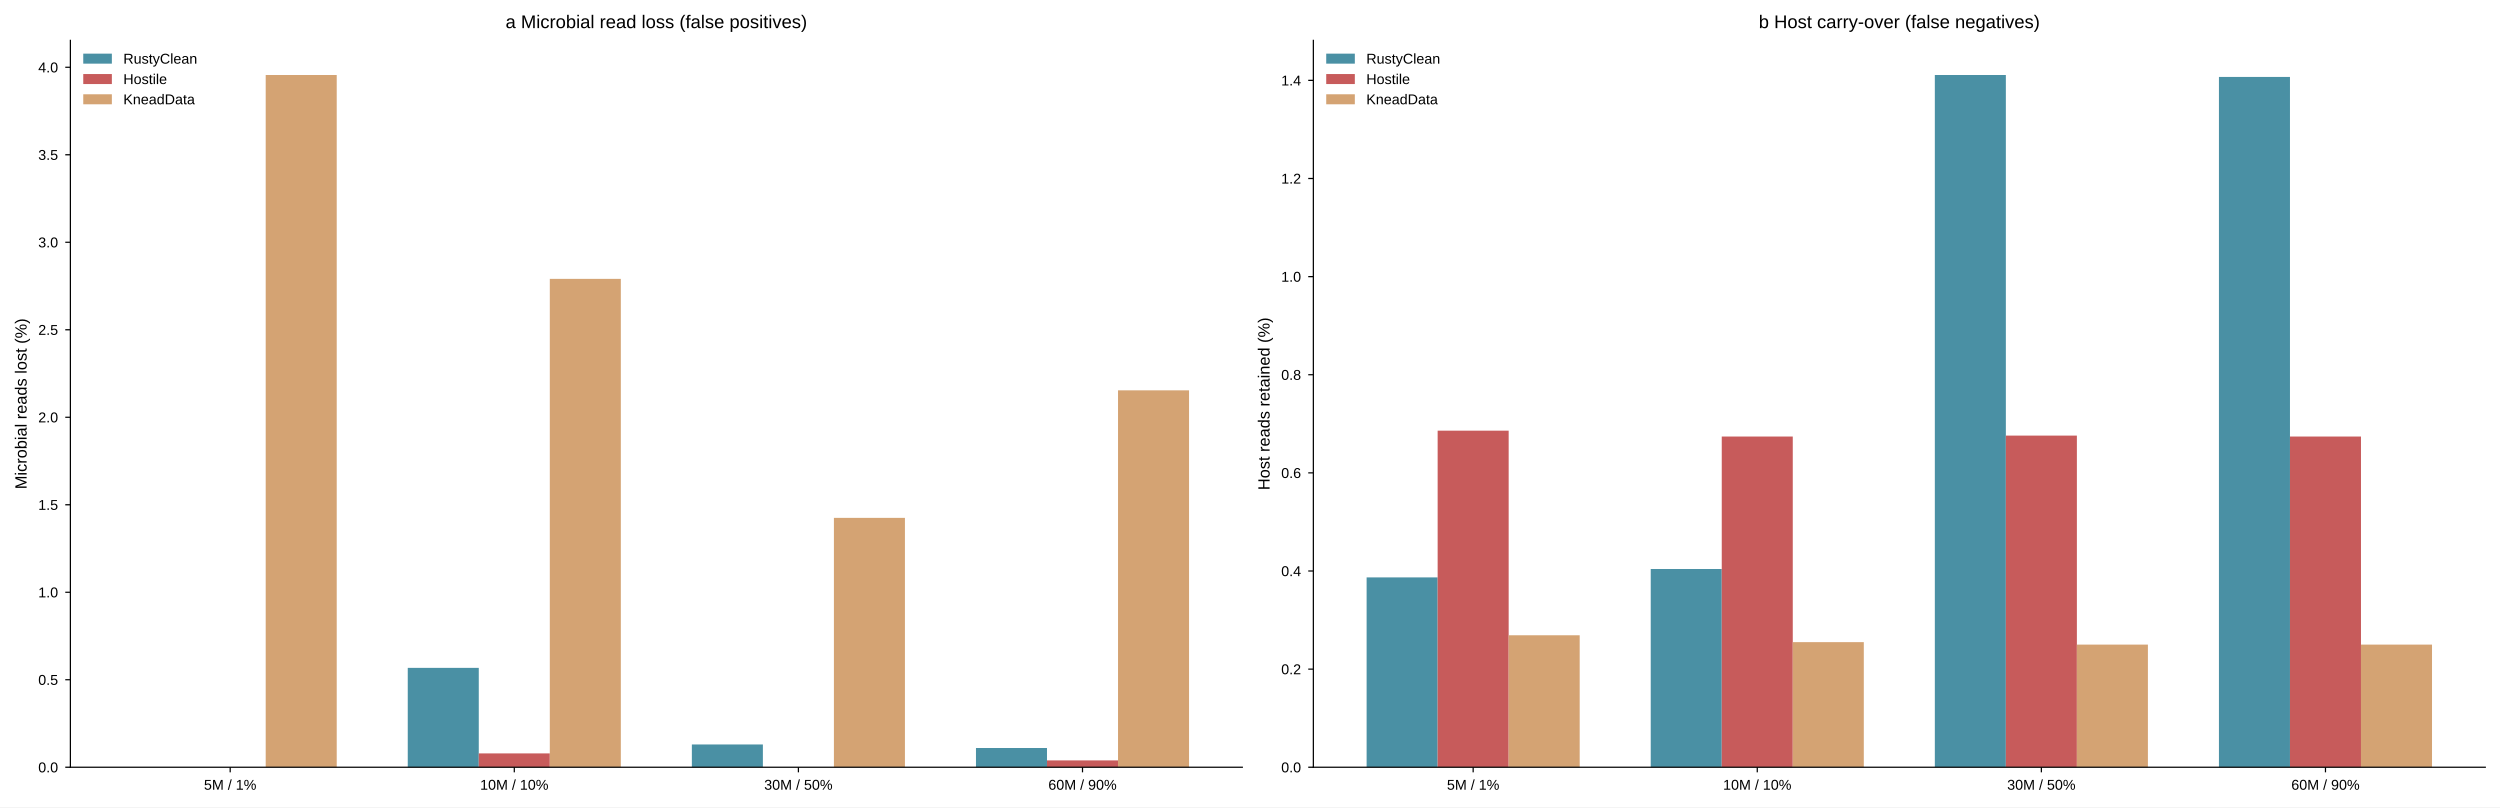
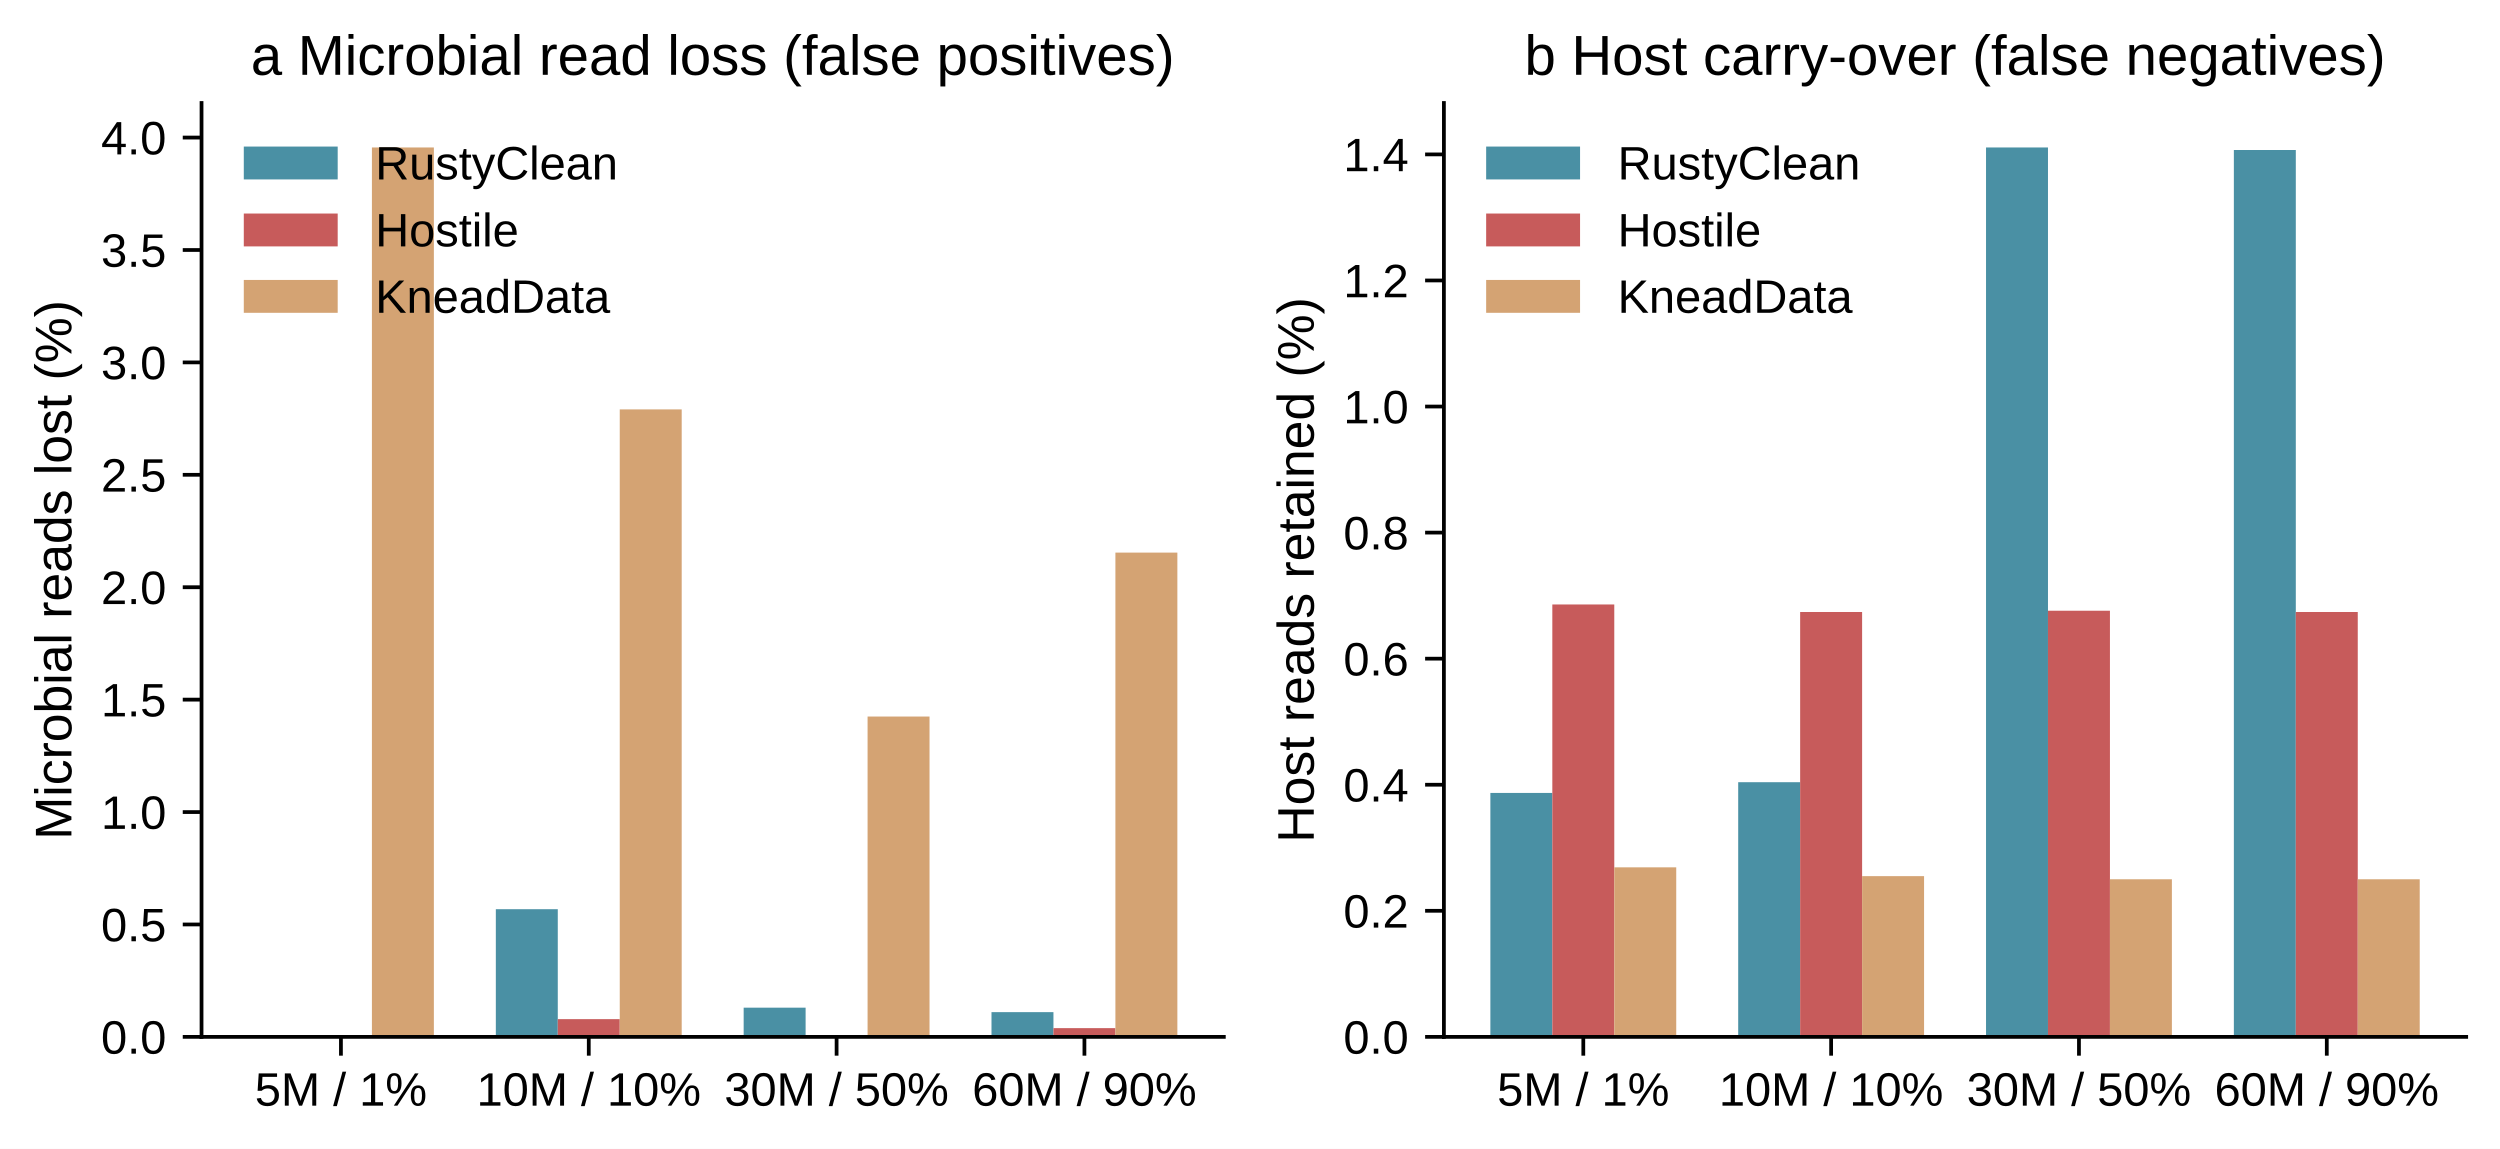
- <svg xmlns="http://www.w3.org/2000/svg" xmlns:xlink="http://www.w3.org/1999/xlink" width="1223.32pt" height="395.033pt" viewBox="0 0 1223.32 395.033" version="1.1">
+ <svg xmlns="http://www.w3.org/2000/svg" xmlns:xlink="http://www.w3.org/1999/xlink" width="532.453pt" height="244.681pt" viewBox="0 0 532.453 244.681" version="1.1">
  <defs>
    <style type="text/css">*{stroke-linejoin: round; stroke-linecap: butt}</style>
  </defs>
  <g id="figure_1">
    <g id="patch_1">
-       <path d="M 0 395.033  L 1223.32 395.033  L 1223.32 -0  L 0 -0  z " style="fill: #ffffff" />
+       <path d="M 0 244.681  L 532.453 244.681  L 532.453 0  L 0 0  z " style="fill: #ffffff" />
    </g>
    <g id="axes_1">
      <g id="patch_2">
-         <path d="M 34.438 375.432  L 607.9 375.432  L 607.9 19.752  L 34.438 19.752  z " style="fill: #ffffff" />
+         <path d="M 42.923 220.836  L 260.653 220.836  L 260.653 21.936  L 42.923 21.936  z " style="fill: #ffffff" />
      </g>
      <g id="patch_3">
-         <path d="M 60.504 375.432  L 95.259 375.432  L 95.259 375.432  L 60.504 375.432  z " clip-path="url(#p9f6963f35c)" style="fill: #4a90a4" />
+         <path d="M 52.82 220.836  L 66.015 220.836  L 66.015 220.836  L 52.82 220.836  z " clip-path="url(#pdcb417fb5c)" style="fill: #4a90a4" />
      </g>
      <g id="patch_4">
-         <path d="M 199.525 375.432  L 234.28 375.432  L 234.28 326.795  L 199.525 326.795  z " clip-path="url(#p9f6963f35c)" style="fill: #4a90a4" />
+         <path d="M 105.603 220.836  L 118.798 220.836  L 118.798 193.638  L 105.603 193.638  z " clip-path="url(#pdcb417fb5c)" style="fill: #4a90a4" />
      </g>
      <g id="patch_5">
-         <path d="M 338.546 375.432  L 373.302 375.432  L 373.302 364.3  L 338.546 364.3  z " clip-path="url(#p9f6963f35c)" style="fill: #4a90a4" />
+         <path d="M 158.386 220.836  L 171.581 220.836  L 171.581 214.611  L 158.386 214.611  z " clip-path="url(#pdcb417fb5c)" style="fill: #4a90a4" />
      </g>
      <g id="patch_6">
-         <path d="M 477.568 375.432  L 512.323 375.432  L 512.323 366.013  L 477.568 366.013  z " clip-path="url(#p9f6963f35c)" style="fill: #4a90a4" />
+         <path d="M 211.169 220.836  L 224.364 220.836  L 224.364 215.568  L 211.169 215.568  z " clip-path="url(#pdcb417fb5c)" style="fill: #4a90a4" />
      </g>
      <g id="patch_7">
-         <path d="M 95.259 375.432  L 130.015 375.432  L 130.015 375.432  L 95.259 375.432  z " clip-path="url(#p9f6963f35c)" style="fill: #c75b5b" />
+         <path d="M 66.015 220.836  L 79.211 220.836  L 79.211 220.836  L 66.015 220.836  z " clip-path="url(#pdcb417fb5c)" style="fill: #c75b5b" />
      </g>
      <g id="patch_8">
-         <path d="M 234.28 375.432  L 269.036 375.432  L 269.036 368.667  L 234.28 368.667  z " clip-path="url(#p9f6963f35c)" style="fill: #c75b5b" />
+         <path d="M 118.798 220.836  L 131.994 220.836  L 131.994 217.053  L 118.798 217.053  z " clip-path="url(#pdcb417fb5c)" style="fill: #c75b5b" />
      </g>
      <g id="patch_9">
-         <path d="M 373.302 375.432  L 408.057 375.432  L 408.057 375.432  L 373.302 375.432  z " clip-path="url(#p9f6963f35c)" style="fill: #c75b5b" />
+         <path d="M 171.581 220.836  L 184.777 220.836  L 184.777 220.836  L 171.581 220.836  z " clip-path="url(#pdcb417fb5c)" style="fill: #c75b5b" />
      </g>
      <g id="patch_10">
-         <path d="M 512.323 375.432  L 547.078 375.432  L 547.078 372.092  L 512.323 372.092  z " clip-path="url(#p9f6963f35c)" style="fill: #c75b5b" />
+         <path d="M 224.364 220.836  L 237.56 220.836  L 237.56 218.968  L 224.364 218.968  z " clip-path="url(#pdcb417fb5c)" style="fill: #c75b5b" />
      </g>
      <g id="patch_11">
-         <path d="M 130.015 375.432  L 164.77 375.432  L 164.77 36.689  L 130.015 36.689  z " clip-path="url(#p9f6963f35c)" style="fill: #d4a373" />
+         <path d="M 79.211 220.836  L 92.407 220.836  L 92.407 31.407  L 79.211 31.407  z " clip-path="url(#pdcb417fb5c)" style="fill: #d4a373" />
      </g>
      <g id="patch_12">
-         <path d="M 269.036 375.432  L 303.791 375.432  L 303.791 136.445  L 269.036 136.445  z " clip-path="url(#p9f6963f35c)" style="fill: #d4a373" />
+         <path d="M 131.994 220.836  L 145.19 220.836  L 145.19 87.192  L 131.994 87.192  z " clip-path="url(#pdcb417fb5c)" style="fill: #d4a373" />
      </g>
      <g id="patch_13">
-         <path d="M 408.057 375.432  L 442.812 375.432  L 442.812 253.412  L 408.057 253.412  z " clip-path="url(#p9f6963f35c)" style="fill: #d4a373" />
+         <path d="M 184.777 220.836  L 197.973 220.836  L 197.973 152.601  L 184.777 152.601  z " clip-path="url(#pdcb417fb5c)" style="fill: #d4a373" />
      </g>
      <g id="patch_14">
-         <path d="M 547.078 375.432  L 581.834 375.432  L 581.834 190.99  L 547.078 190.99  z " clip-path="url(#p9f6963f35c)" style="fill: #d4a373" />
+         <path d="M 237.56 220.836  L 250.756 220.836  L 250.756 117.694  L 237.56 117.694  z " clip-path="url(#pdcb417fb5c)" style="fill: #d4a373" />
      </g>
      <g id="matplotlib.axis_1">
        <g id="xtick_1">
          <g id="line2d_1">
            <defs>
-               <path id="m0cfdf82c79" d="M 0 0  L 0 2.5  " style="stroke: #000000; stroke-width: 0.6" />
+               <path id="ma7fa109200" d="M 0 0  L 0 4  " style="stroke: #000000; stroke-width: 0.8" />
            </defs>
            <g>
-               <use xlink:href="#m0cfdf82c79" x="112.637" y="375.432" style="stroke: #000000; stroke-width: 0.6" />
+               <use xlink:href="#ma7fa109200" x="72.613" y="220.836" style="stroke: #000000; stroke-width: 0.8" />
            </g>
          </g>
          <g id="text_1">
-             <text style="font: 7px 'Arial', 'Helvetica', 'DejaVu Sans', sans-serif; text-anchor: middle" x="112.637" y="386.442" transform="rotate(-0 112.6369 386.4422)">5M / 1%</text>
+             <text style="font: 10px 'Arial', 'Helvetica', 'DejaVu Sans', sans-serif; text-anchor: middle" x="72.613" y="235.493" transform="rotate(-0 72.61327 235.4934)">5M / 1%</text>
          </g>
        </g>
        <g id="xtick_2">
          <g id="line2d_2">
            <g>
-               <use xlink:href="#m0cfdf82c79" x="251.658" y="375.432" style="stroke: #000000; stroke-width: 0.6" />
+               <use xlink:href="#ma7fa109200" x="125.396" y="220.836" style="stroke: #000000; stroke-width: 0.8" />
            </g>
          </g>
          <g id="text_2">
-             <text style="font: 7px 'Arial', 'Helvetica', 'DejaVu Sans', sans-serif; text-anchor: middle" x="251.658" y="386.442" transform="rotate(-0 251.6581 386.4422)">10M / 10%</text>
+             <text style="font: 10px 'Arial', 'Helvetica', 'DejaVu Sans', sans-serif; text-anchor: middle" x="125.396" y="235.493" transform="rotate(-0 125.3963 235.4934)">10M / 10%</text>
          </g>
        </g>
        <g id="xtick_3">
          <g id="line2d_3">
            <g>
-               <use xlink:href="#m0cfdf82c79" x="390.679" y="375.432" style="stroke: #000000; stroke-width: 0.6" />
+               <use xlink:href="#ma7fa109200" x="178.179" y="220.836" style="stroke: #000000; stroke-width: 0.8" />
            </g>
          </g>
          <g id="text_3">
-             <text style="font: 7px 'Arial', 'Helvetica', 'DejaVu Sans', sans-serif; text-anchor: middle" x="390.679" y="386.442" transform="rotate(-0 390.6794 386.4422)">30M / 50%</text>
+             <text style="font: 10px 'Arial', 'Helvetica', 'DejaVu Sans', sans-serif; text-anchor: middle" x="178.179" y="235.493" transform="rotate(-0 178.1793 235.4934)">30M / 50%</text>
          </g>
        </g>
        <g id="xtick_4">
          <g id="line2d_4">
            <g>
-               <use xlink:href="#m0cfdf82c79" x="529.701" y="375.432" style="stroke: #000000; stroke-width: 0.6" />
+               <use xlink:href="#ma7fa109200" x="230.962" y="220.836" style="stroke: #000000; stroke-width: 0.8" />
            </g>
          </g>
          <g id="text_4">
-             <text style="font: 7px 'Arial', 'Helvetica', 'DejaVu Sans', sans-serif; text-anchor: middle" x="529.701" y="386.442" transform="rotate(-0 529.7006 386.4422)">60M / 90%</text>
+             <text style="font: 10px 'Arial', 'Helvetica', 'DejaVu Sans', sans-serif; text-anchor: middle" x="230.962" y="235.493" transform="rotate(-0 230.9624 235.4934)">60M / 90%</text>
          </g>
        </g>
      </g>
      <g id="matplotlib.axis_2">
        <g id="ytick_1">
          <g id="line2d_5">
            <defs>
-               <path id="mf89e11eb23" d="M 0 0  L -2.5 0  " style="stroke: #000000; stroke-width: 0.6" />
+               <path id="m8401899f62" d="M 0 0  L -4 0  " style="stroke: #000000; stroke-width: 0.8" />
            </defs>
            <g>
-               <use xlink:href="#mf89e11eb23" x="34.438" y="375.432" style="stroke: #000000; stroke-width: 0.6" />
+               <use xlink:href="#m8401899f62" x="42.923" y="220.836" style="stroke: #000000; stroke-width: 0.8" />
            </g>
          </g>
          <g id="text_5">
-             <text style="font: 7px 'Arial', 'Helvetica', 'DejaVu Sans', sans-serif; text-anchor: end" x="28.438" y="377.937" transform="rotate(-0 28.4375 377.937)">0.0</text>
+             <text style="font: 10px 'Arial', 'Helvetica', 'DejaVu Sans', sans-serif; text-anchor: end" x="35.423" y="224.415" transform="rotate(-0 35.42281 224.4145)">0.0</text>
          </g>
        </g>
        <g id="ytick_2">
          <g id="line2d_6">
            <g>
-               <use xlink:href="#mf89e11eb23" x="34.438" y="332.618" style="stroke: #000000; stroke-width: 0.6" />
+               <use xlink:href="#m8401899f62" x="42.923" y="196.894" style="stroke: #000000; stroke-width: 0.8" />
            </g>
          </g>
          <g id="text_6">
-             <text style="font: 7px 'Arial', 'Helvetica', 'DejaVu Sans', sans-serif; text-anchor: end" x="28.438" y="335.123" transform="rotate(-0 28.4375 335.1231)">0.5</text>
+             <text style="font: 10px 'Arial', 'Helvetica', 'DejaVu Sans', sans-serif; text-anchor: end" x="35.423" y="200.473" transform="rotate(-0 35.42281 200.4726)">0.5</text>
          </g>
        </g>
        <g id="ytick_3">
          <g id="line2d_7">
            <g>
-               <use xlink:href="#mf89e11eb23" x="34.438" y="289.804" style="stroke: #000000; stroke-width: 0.6" />
+               <use xlink:href="#m8401899f62" x="42.923" y="172.952" style="stroke: #000000; stroke-width: 0.8" />
            </g>
          </g>
          <g id="text_7">
-             <text style="font: 7px 'Arial', 'Helvetica', 'DejaVu Sans', sans-serif; text-anchor: end" x="28.438" y="292.309" transform="rotate(-0 28.4375 292.3093)">1.0</text>
+             <text style="font: 10px 'Arial', 'Helvetica', 'DejaVu Sans', sans-serif; text-anchor: end" x="35.423" y="176.531" transform="rotate(-0 35.42281 176.5307)">1.0</text>
          </g>
        </g>
        <g id="ytick_4">
          <g id="line2d_8">
            <g>
-               <use xlink:href="#mf89e11eb23" x="34.438" y="246.99" style="stroke: #000000; stroke-width: 0.6" />
+               <use xlink:href="#m8401899f62" x="42.923" y="149.01" style="stroke: #000000; stroke-width: 0.8" />
            </g>
          </g>
          <g id="text_8">
-             <text style="font: 7px 'Arial', 'Helvetica', 'DejaVu Sans', sans-serif; text-anchor: end" x="28.438" y="249.496" transform="rotate(-0 28.4375 249.4955)">1.5</text>
+             <text style="font: 10px 'Arial', 'Helvetica', 'DejaVu Sans', sans-serif; text-anchor: end" x="35.423" y="152.589" transform="rotate(-0 35.42281 152.5887)">1.5</text>
          </g>
        </g>
        <g id="ytick_5">
          <g id="line2d_9">
            <g>
-               <use xlink:href="#mf89e11eb23" x="34.438" y="204.176" style="stroke: #000000; stroke-width: 0.6" />
+               <use xlink:href="#m8401899f62" x="42.923" y="125.068" style="stroke: #000000; stroke-width: 0.8" />
            </g>
          </g>
          <g id="text_9">
-             <text style="font: 7px 'Arial', 'Helvetica', 'DejaVu Sans', sans-serif; text-anchor: end" x="28.438" y="206.682" transform="rotate(-0 28.4375 206.6817)">2.0</text>
+             <text style="font: 10px 'Arial', 'Helvetica', 'DejaVu Sans', sans-serif; text-anchor: end" x="35.423" y="128.647" transform="rotate(-0 35.42281 128.6468)">2.0</text>
          </g>
        </g>
        <g id="ytick_6">
          <g id="line2d_10">
            <g>
-               <use xlink:href="#mf89e11eb23" x="34.438" y="161.363" style="stroke: #000000; stroke-width: 0.6" />
+               <use xlink:href="#m8401899f62" x="42.923" y="101.126" style="stroke: #000000; stroke-width: 0.8" />
            </g>
          </g>
          <g id="text_10">
-             <text style="font: 7px 'Arial', 'Helvetica', 'DejaVu Sans', sans-serif; text-anchor: end" x="28.438" y="163.868" transform="rotate(-0 28.4375 163.8679)">2.5</text>
+             <text style="font: 10px 'Arial', 'Helvetica', 'DejaVu Sans', sans-serif; text-anchor: end" x="35.423" y="104.705" transform="rotate(-0 35.42281 104.7049)">2.5</text>
          </g>
        </g>
        <g id="ytick_7">
          <g id="line2d_11">
            <g>
-               <use xlink:href="#mf89e11eb23" x="34.438" y="118.549" style="stroke: #000000; stroke-width: 0.6" />
+               <use xlink:href="#m8401899f62" x="42.923" y="77.184" style="stroke: #000000; stroke-width: 0.8" />
            </g>
          </g>
          <g id="text_11">
-             <text style="font: 7px 'Arial', 'Helvetica', 'DejaVu Sans', sans-serif; text-anchor: end" x="28.438" y="121.054" transform="rotate(-0 28.4375 121.0541)">3.0</text>
+             <text style="font: 10px 'Arial', 'Helvetica', 'DejaVu Sans', sans-serif; text-anchor: end" x="35.423" y="80.763" transform="rotate(-0 35.42281 80.76293)">3.0</text>
          </g>
        </g>
        <g id="ytick_8">
          <g id="line2d_12">
            <g>
-               <use xlink:href="#mf89e11eb23" x="34.438" y="75.735" style="stroke: #000000; stroke-width: 0.6" />
+               <use xlink:href="#m8401899f62" x="42.923" y="53.242" style="stroke: #000000; stroke-width: 0.8" />
            </g>
          </g>
          <g id="text_12">
-             <text style="font: 7px 'Arial', 'Helvetica', 'DejaVu Sans', sans-serif; text-anchor: end" x="28.438" y="78.24" transform="rotate(-0 28.4375 78.24029)">3.5</text>
+             <text style="font: 10px 'Arial', 'Helvetica', 'DejaVu Sans', sans-serif; text-anchor: end" x="35.423" y="56.821" transform="rotate(-0 35.42281 56.821)">3.5</text>
          </g>
        </g>
        <g id="ytick_9">
          <g id="line2d_13">
            <g>
-               <use xlink:href="#mf89e11eb23" x="34.438" y="32.921" style="stroke: #000000; stroke-width: 0.6" />
+               <use xlink:href="#m8401899f62" x="42.923" y="29.3" style="stroke: #000000; stroke-width: 0.8" />
            </g>
          </g>
          <g id="text_13">
-             <text style="font: 7px 'Arial', 'Helvetica', 'DejaVu Sans', sans-serif; text-anchor: end" x="28.438" y="35.426" transform="rotate(-0 28.4375 35.42648)">4.0</text>
+             <text style="font: 10px 'Arial', 'Helvetica', 'DejaVu Sans', sans-serif; text-anchor: end" x="35.423" y="32.879" transform="rotate(-0 35.42281 32.87907)">4.0</text>
          </g>
        </g>
        <g id="text_14">
-           <text style="font: 8px 'Arial', 'Helvetica', 'DejaVu Sans', sans-serif; text-anchor: middle" x="13.024" y="197.592" transform="rotate(-90 13.02375 197.5917)">Microbial reads lost (%)</text>
+           <text style="font: 11px 'Arial', 'Helvetica', 'DejaVu Sans', sans-serif; text-anchor: middle" x="15.208" y="121.386" transform="rotate(-90 15.20766 121.3856)">Microbial reads lost (%)</text>
        </g>
      </g>
      <g id="patch_15">
-         <path d="M 34.438 375.432  L 34.438 19.752  " style="fill: none; stroke: #000000; stroke-width: 0.6; stroke-linejoin: miter; stroke-linecap: square" />
+         <path d="M 42.923 220.836  L 42.923 21.936  " style="fill: none; stroke: #000000; stroke-width: 0.8; stroke-linejoin: miter; stroke-linecap: square" />
      </g>
      <g id="patch_16">
-         <path d="M 34.438 375.432  L 607.9 375.432  " style="fill: none; stroke: #000000; stroke-width: 0.6; stroke-linejoin: miter; stroke-linecap: square" />
+         <path d="M 42.923 220.836  L 260.653 220.836  " style="fill: none; stroke: #000000; stroke-width: 0.8; stroke-linejoin: miter; stroke-linecap: square" />
      </g>
      <g id="text_15">
-         <text style="font: 9px 'Arial', 'Helvetica', 'DejaVu Sans', sans-serif; text-anchor: middle" x="321.169" y="13.752" transform="rotate(-0 321.1687 13.75172)">a  Microbial read loss (false positives)</text>
+         <text style="font: 12px 'Arial', 'Helvetica', 'DejaVu Sans', sans-serif; text-anchor: middle" x="151.788" y="15.936" transform="rotate(-0 151.7878 15.93562)">a  Microbial read loss (false positives)</text>
      </g>
      <g id="legend_1">
        <g id="patch_17">
-           <path d="M 40.737 31.148  L 54.737 31.148  L 54.737 26.247  L 40.737 26.247  z " style="fill: #4a90a4" />
+           <path d="M 51.923 38.215  L 71.923 38.215  L 71.923 31.215  L 51.923 31.215  z " style="fill: #4a90a4" />
        </g>
        <g id="text_16">
-           <text style="font: 7px 'Arial', 'Helvetica', 'DejaVu Sans', sans-serif; text-anchor: start" x="60.337" y="31.148" transform="rotate(-0 60.3375 31.1475)">RustyClean</text>
+           <text style="font: 10px 'Arial', 'Helvetica', 'DejaVu Sans', sans-serif; text-anchor: start" x="79.923" y="38.215" transform="rotate(-0 79.92281 38.21531)">RustyClean</text>
        </g>
        <g id="patch_18">
-           <path d="M 40.737 41.131  L 54.737 41.131  L 54.737 36.231  L 40.737 36.231  z " style="fill: #c75b5b" />
+           <path d="M 51.923 52.478  L 71.923 52.478  L 71.923 45.478  L 51.923 45.478  z " style="fill: #c75b5b" />
        </g>
        <g id="text_17">
-           <text style="font: 7px 'Arial', 'Helvetica', 'DejaVu Sans', sans-serif; text-anchor: start" x="60.337" y="41.131" transform="rotate(-0 60.3375 41.13125)">Hostile</text>
+           <text style="font: 10px 'Arial', 'Helvetica', 'DejaVu Sans', sans-serif; text-anchor: start" x="79.923" y="52.478" transform="rotate(-0 79.92281 52.47781)">Hostile</text>
        </g>
        <g id="patch_19">
-           <path d="M 40.737 51.033  L 54.737 51.033  L 54.737 46.133  L 40.737 46.133  z " style="fill: #d4a373" />
+           <path d="M 51.923 66.623  L 71.923 66.623  L 71.923 59.623  L 51.923 59.623  z " style="fill: #d4a373" />
        </g>
        <g id="text_18">
-           <text style="font: 7px 'Arial', 'Helvetica', 'DejaVu Sans', sans-serif; text-anchor: start" x="60.337" y="51.033" transform="rotate(-0 60.3375 51.03297)">KneadData</text>
+           <text style="font: 10px 'Arial', 'Helvetica', 'DejaVu Sans', sans-serif; text-anchor: start" x="79.923" y="66.623" transform="rotate(-0 79.92281 66.62313)">KneadData</text>
        </g>
      </g>
    </g>
    <g id="axes_2">
      <g id="patch_20">
-         <path d="M 642.658 375.432  L 1216.12 375.432  L 1216.12 19.752  L 642.658 19.752  z " style="fill: #ffffff" />
+         <path d="M 307.523 220.836  L 525.253 220.836  L 525.253 21.936  L 307.523 21.936  z " style="fill: #ffffff" />
      </g>
      <g id="patch_21">
-         <path d="M 668.724 375.432  L 703.479 375.432  L 703.479 282.524  L 668.724 282.524  z " clip-path="url(#p7018449de6)" style="fill: #4a90a4" />
+         <path d="M 317.42 220.836  L 330.615 220.836  L 330.615 168.88  L 317.42 168.88  z " clip-path="url(#pd69d01f17a)" style="fill: #4a90a4" />
      </g>
      <g id="patch_22">
-         <path d="M 807.745 375.432  L 842.5 375.432  L 842.5 278.442  L 807.745 278.442  z " clip-path="url(#p7018449de6)" style="fill: #4a90a4" />
+         <path d="M 370.203 220.836  L 383.398 220.836  L 383.398 166.598  L 370.203 166.598  z " clip-path="url(#pd69d01f17a)" style="fill: #4a90a4" />
      </g>
      <g id="patch_23">
-         <path d="M 946.766 375.432  L 981.522 375.432  L 981.522 36.689  L 946.766 36.689  z " clip-path="url(#p7018449de6)" style="fill: #4a90a4" />
+         <path d="M 422.986 220.836  L 436.181 220.836  L 436.181 31.407  L 422.986 31.407  z " clip-path="url(#pd69d01f17a)" style="fill: #4a90a4" />
      </g>
      <g id="patch_24">
-         <path d="M 1085.788 375.432  L 1120.543 375.432  L 1120.543 37.649  L 1085.788 37.649  z " clip-path="url(#p7018449de6)" style="fill: #4a90a4" />
+         <path d="M 475.769 220.836  L 488.964 220.836  L 488.964 31.944  L 475.769 31.944  z " clip-path="url(#pd69d01f17a)" style="fill: #4a90a4" />
      </g>
      <g id="patch_25">
-         <path d="M 703.479 375.432  L 738.235 375.432  L 738.235 210.742  L 703.479 210.742  z " clip-path="url(#p7018449de6)" style="fill: #c75b5b" />
+         <path d="M 330.615 220.836  L 343.811 220.836  L 343.811 128.739  L 330.615 128.739  z " clip-path="url(#pd69d01f17a)" style="fill: #c75b5b" />
      </g>
      <g id="patch_26">
-         <path d="M 842.5 375.432  L 877.256 375.432  L 877.256 213.623  L 842.5 213.623  z " clip-path="url(#p7018449de6)" style="fill: #c75b5b" />
+         <path d="M 383.398 220.836  L 396.594 220.836  L 396.594 130.35  L 383.398 130.35  z " clip-path="url(#pd69d01f17a)" style="fill: #c75b5b" />
      </g>
      <g id="patch_27">
-         <path d="M 981.522 375.432  L 1016.277 375.432  L 1016.277 213.142  L 981.522 213.142  z " clip-path="url(#p7018449de6)" style="fill: #c75b5b" />
+         <path d="M 436.181 220.836  L 449.377 220.836  L 449.377 130.082  L 436.181 130.082  z " clip-path="url(#pd69d01f17a)" style="fill: #c75b5b" />
      </g>
      <g id="patch_28">
-         <path d="M 1120.543 375.432  L 1155.298 375.432  L 1155.298 213.623  L 1120.543 213.623  z " clip-path="url(#p7018449de6)" style="fill: #c75b5b" />
+         <path d="M 488.964 220.836  L 502.16 220.836  L 502.16 130.35  L 488.964 130.35  z " clip-path="url(#pd69d01f17a)" style="fill: #c75b5b" />
      </g>
      <g id="patch_29">
-         <path d="M 738.235 375.432  L 772.99 375.432  L 772.99 310.852  L 738.235 310.852  z " clip-path="url(#p7018449de6)" style="fill: #d4a373" />
+         <path d="M 343.811 220.836  L 357.007 220.836  L 357.007 184.722  L 343.811 184.722  z " clip-path="url(#pd69d01f17a)" style="fill: #d4a373" />
      </g>
      <g id="patch_30">
-         <path d="M 877.256 375.432  L 912.011 375.432  L 912.011 314.213  L 877.256 314.213  z " clip-path="url(#p7018449de6)" style="fill: #d4a373" />
+         <path d="M 396.594 220.836  L 409.79 220.836  L 409.79 186.602  L 396.594 186.602  z " clip-path="url(#pd69d01f17a)" style="fill: #d4a373" />
      </g>
      <g id="patch_31">
-         <path d="M 1016.277 375.432  L 1051.032 375.432  L 1051.032 315.413  L 1016.277 315.413  z " clip-path="url(#p7018449de6)" style="fill: #d4a373" />
+         <path d="M 449.377 220.836  L 462.573 220.836  L 462.573 187.273  L 449.377 187.273  z " clip-path="url(#pd69d01f17a)" style="fill: #d4a373" />
      </g>
      <g id="patch_32">
-         <path d="M 1155.298 375.432  L 1190.054 375.432  L 1190.054 315.413  L 1155.298 315.413  z " clip-path="url(#p7018449de6)" style="fill: #d4a373" />
+         <path d="M 502.16 220.836  L 515.356 220.836  L 515.356 187.273  L 502.16 187.273  z " clip-path="url(#pd69d01f17a)" style="fill: #d4a373" />
      </g>
      <g id="matplotlib.axis_3">
        <g id="xtick_5">
          <g id="line2d_14">
            <g>
-               <use xlink:href="#m0cfdf82c79" x="720.857" y="375.432" style="stroke: #000000; stroke-width: 0.6" />
+               <use xlink:href="#ma7fa109200" x="337.213" y="220.836" style="stroke: #000000; stroke-width: 0.8" />
            </g>
          </g>
          <g id="text_19">
-             <text style="font: 7px 'Arial', 'Helvetica', 'DejaVu Sans', sans-serif; text-anchor: middle" x="720.857" y="386.442" transform="rotate(-0 720.8569 386.4422)">5M / 1%</text>
+             <text style="font: 10px 'Arial', 'Helvetica', 'DejaVu Sans', sans-serif; text-anchor: middle" x="337.213" y="235.493" transform="rotate(-0 337.2133 235.4934)">5M / 1%</text>
          </g>
        </g>
        <g id="xtick_6">
          <g id="line2d_15">
            <g>
-               <use xlink:href="#m0cfdf82c79" x="859.878" y="375.432" style="stroke: #000000; stroke-width: 0.6" />
+               <use xlink:href="#ma7fa109200" x="389.996" y="220.836" style="stroke: #000000; stroke-width: 0.8" />
            </g>
          </g>
          <g id="text_20">
-             <text style="font: 7px 'Arial', 'Helvetica', 'DejaVu Sans', sans-serif; text-anchor: middle" x="859.878" y="386.442" transform="rotate(-0 859.8781 386.4422)">10M / 10%</text>
+             <text style="font: 10px 'Arial', 'Helvetica', 'DejaVu Sans', sans-serif; text-anchor: middle" x="389.996" y="235.493" transform="rotate(-0 389.9963 235.4934)">10M / 10%</text>
          </g>
        </g>
        <g id="xtick_7">
          <g id="line2d_16">
            <g>
-               <use xlink:href="#m0cfdf82c79" x="998.899" y="375.432" style="stroke: #000000; stroke-width: 0.6" />
+               <use xlink:href="#ma7fa109200" x="442.779" y="220.836" style="stroke: #000000; stroke-width: 0.8" />
            </g>
          </g>
          <g id="text_21">
-             <text style="font: 7px 'Arial', 'Helvetica', 'DejaVu Sans', sans-serif; text-anchor: middle" x="998.899" y="386.442" transform="rotate(-0 998.8994 386.4422)">30M / 50%</text>
+             <text style="font: 10px 'Arial', 'Helvetica', 'DejaVu Sans', sans-serif; text-anchor: middle" x="442.779" y="235.493" transform="rotate(-0 442.7793 235.4934)">30M / 50%</text>
          </g>
        </g>
        <g id="xtick_8">
          <g id="line2d_17">
            <g>
-               <use xlink:href="#m0cfdf82c79" x="1137.921" y="375.432" style="stroke: #000000; stroke-width: 0.6" />
+               <use xlink:href="#ma7fa109200" x="495.562" y="220.836" style="stroke: #000000; stroke-width: 0.8" />
            </g>
          </g>
          <g id="text_22">
-             <text style="font: 7px 'Arial', 'Helvetica', 'DejaVu Sans', sans-serif; text-anchor: middle" x="1137.921" y="386.442" transform="rotate(-0 1137.921 386.4422)">60M / 90%</text>
+             <text style="font: 10px 'Arial', 'Helvetica', 'DejaVu Sans', sans-serif; text-anchor: middle" x="495.562" y="235.493" transform="rotate(-0 495.5624 235.4934)">60M / 90%</text>
          </g>
        </g>
      </g>
      <g id="matplotlib.axis_4">
        <g id="ytick_10">
          <g id="line2d_18">
            <g>
-               <use xlink:href="#mf89e11eb23" x="642.658" y="375.432" style="stroke: #000000; stroke-width: 0.6" />
+               <use xlink:href="#m8401899f62" x="307.523" y="220.836" style="stroke: #000000; stroke-width: 0.8" />
            </g>
          </g>
          <g id="text_23">
-             <text style="font: 7px 'Arial', 'Helvetica', 'DejaVu Sans', sans-serif; text-anchor: end" x="636.658" y="377.937" transform="rotate(-0 636.6575 377.937)">0.0</text>
+             <text style="font: 10px 'Arial', 'Helvetica', 'DejaVu Sans', sans-serif; text-anchor: end" x="300.023" y="224.415" transform="rotate(-0 300.0228 224.4145)">0.0</text>
          </g>
        </g>
        <g id="ytick_11">
          <g id="line2d_19">
            <g>
-               <use xlink:href="#mf89e11eb23" x="642.658" y="327.417" style="stroke: #000000; stroke-width: 0.6" />
+               <use xlink:href="#m8401899f62" x="307.523" y="193.985" style="stroke: #000000; stroke-width: 0.8" />
            </g>
          </g>
          <g id="text_24">
-             <text style="font: 7px 'Arial', 'Helvetica', 'DejaVu Sans', sans-serif; text-anchor: end" x="636.658" y="329.922" transform="rotate(-0 636.6575 329.9224)">0.2</text>
+             <text style="font: 10px 'Arial', 'Helvetica', 'DejaVu Sans', sans-serif; text-anchor: end" x="300.023" y="197.564" transform="rotate(-0 300.0228 197.5643)">0.2</text>
          </g>
        </g>
        <g id="ytick_12">
          <g id="line2d_20">
            <g>
-               <use xlink:href="#mf89e11eb23" x="642.658" y="279.403" style="stroke: #000000; stroke-width: 0.6" />
+               <use xlink:href="#m8401899f62" x="307.523" y="167.135" style="stroke: #000000; stroke-width: 0.8" />
            </g>
          </g>
          <g id="text_25">
-             <text style="font: 7px 'Arial', 'Helvetica', 'DejaVu Sans', sans-serif; text-anchor: end" x="636.658" y="281.908" transform="rotate(-0 636.6575 281.9078)">0.4</text>
+             <text style="font: 10px 'Arial', 'Helvetica', 'DejaVu Sans', sans-serif; text-anchor: end" x="300.023" y="170.714" transform="rotate(-0 300.0228 170.714)">0.4</text>
          </g>
        </g>
        <g id="ytick_13">
          <g id="line2d_21">
            <g>
-               <use xlink:href="#mf89e11eb23" x="642.658" y="231.388" style="stroke: #000000; stroke-width: 0.6" />
+               <use xlink:href="#m8401899f62" x="307.523" y="140.285" style="stroke: #000000; stroke-width: 0.8" />
            </g>
          </g>
          <g id="text_26">
-             <text style="font: 7px 'Arial', 'Helvetica', 'DejaVu Sans', sans-serif; text-anchor: end" x="636.658" y="233.893" transform="rotate(-0 636.6575 233.8932)">0.6</text>
+             <text style="font: 10px 'Arial', 'Helvetica', 'DejaVu Sans', sans-serif; text-anchor: end" x="300.023" y="143.864" transform="rotate(-0 300.0228 143.8638)">0.6</text>
          </g>
        </g>
        <g id="ytick_14">
          <g id="line2d_22">
            <g>
-               <use xlink:href="#mf89e11eb23" x="642.658" y="183.373" style="stroke: #000000; stroke-width: 0.6" />
+               <use xlink:href="#m8401899f62" x="307.523" y="113.435" style="stroke: #000000; stroke-width: 0.8" />
            </g>
          </g>
          <g id="text_27">
-             <text style="font: 7px 'Arial', 'Helvetica', 'DejaVu Sans', sans-serif; text-anchor: end" x="636.658" y="185.879" transform="rotate(-0 636.6575 185.8786)">0.8</text>
+             <text style="font: 10px 'Arial', 'Helvetica', 'DejaVu Sans', sans-serif; text-anchor: end" x="300.023" y="117.013" transform="rotate(-0 300.0228 117.0135)">0.8</text>
          </g>
        </g>
        <g id="ytick_15">
          <g id="line2d_23">
            <g>
-               <use xlink:href="#mf89e11eb23" x="642.658" y="135.359" style="stroke: #000000; stroke-width: 0.6" />
+               <use xlink:href="#m8401899f62" x="307.523" y="86.584" style="stroke: #000000; stroke-width: 0.8" />
            </g>
          </g>
          <g id="text_28">
-             <text style="font: 7px 'Arial', 'Helvetica', 'DejaVu Sans', sans-serif; text-anchor: end" x="636.658" y="137.864" transform="rotate(-0 636.6575 137.8641)">1.0</text>
+             <text style="font: 10px 'Arial', 'Helvetica', 'DejaVu Sans', sans-serif; text-anchor: end" x="300.023" y="90.163" transform="rotate(-0 300.0228 90.16324)">1.0</text>
          </g>
        </g>
        <g id="ytick_16">
          <g id="line2d_24">
            <g>
-               <use xlink:href="#mf89e11eb23" x="642.658" y="87.344" style="stroke: #000000; stroke-width: 0.6" />
+               <use xlink:href="#m8401899f62" x="307.523" y="59.734" style="stroke: #000000; stroke-width: 0.8" />
            </g>
          </g>
          <g id="text_29">
-             <text style="font: 7px 'Arial', 'Helvetica', 'DejaVu Sans', sans-serif; text-anchor: end" x="636.658" y="89.849" transform="rotate(-0 636.6575 89.84948)">1.2</text>
+             <text style="font: 10px 'Arial', 'Helvetica', 'DejaVu Sans', sans-serif; text-anchor: end" x="300.023" y="63.313" transform="rotate(-0 300.0228 63.31298)">1.2</text>
          </g>
        </g>
        <g id="ytick_17">
          <g id="line2d_25">
            <g>
-               <use xlink:href="#mf89e11eb23" x="642.658" y="39.33" style="stroke: #000000; stroke-width: 0.6" />
+               <use xlink:href="#m8401899f62" x="307.523" y="32.884" style="stroke: #000000; stroke-width: 0.8" />
            </g>
          </g>
          <g id="text_30">
-             <text style="font: 7px 'Arial', 'Helvetica', 'DejaVu Sans', sans-serif; text-anchor: end" x="636.658" y="41.835" transform="rotate(-0 636.6575 41.8349)">1.4</text>
+             <text style="font: 10px 'Arial', 'Helvetica', 'DejaVu Sans', sans-serif; text-anchor: end" x="300.023" y="36.463" transform="rotate(-0 300.0228 36.46272)">1.4</text>
          </g>
        </g>
        <g id="text_31">
-           <text style="font: 8px 'Arial', 'Helvetica', 'DejaVu Sans', sans-serif; text-anchor: middle" x="621.244" y="197.592" transform="rotate(-90 621.2437 197.5917)">Host reads retained (%)</text>
+           <text style="font: 11px 'Arial', 'Helvetica', 'DejaVu Sans', sans-serif; text-anchor: middle" x="279.808" y="121.386" transform="rotate(-90 279.8077 121.3856)">Host reads retained (%)</text>
        </g>
      </g>
      <g id="patch_33">
-         <path d="M 642.658 375.432  L 642.658 19.752  " style="fill: none; stroke: #000000; stroke-width: 0.6; stroke-linejoin: miter; stroke-linecap: square" />
+         <path d="M 307.523 220.836  L 307.523 21.936  " style="fill: none; stroke: #000000; stroke-width: 0.8; stroke-linejoin: miter; stroke-linecap: square" />
      </g>
      <g id="patch_34">
-         <path d="M 642.658 375.432  L 1216.12 375.432  " style="fill: none; stroke: #000000; stroke-width: 0.6; stroke-linejoin: miter; stroke-linecap: square" />
+         <path d="M 307.523 220.836  L 525.253 220.836  " style="fill: none; stroke: #000000; stroke-width: 0.8; stroke-linejoin: miter; stroke-linecap: square" />
      </g>
      <g id="text_32">
-         <text style="font: 9px 'Arial', 'Helvetica', 'DejaVu Sans', sans-serif; text-anchor: middle" x="929.389" y="13.752" transform="rotate(-0 929.3887 13.75172)">b  Host carry-over (false negatives)</text>
+         <text style="font: 12px 'Arial', 'Helvetica', 'DejaVu Sans', sans-serif; text-anchor: middle" x="416.388" y="15.936" transform="rotate(-0 416.3878 15.93562)">b  Host carry-over (false negatives)</text>
      </g>
      <g id="legend_2">
        <g id="patch_35">
-           <path d="M 648.957 31.148  L 662.957 31.148  L 662.957 26.247  L 648.957 26.247  z " style="fill: #4a90a4" />
+           <path d="M 316.523 38.215  L 336.523 38.215  L 336.523 31.215  L 316.523 31.215  z " style="fill: #4a90a4" />
        </g>
        <g id="text_33">
-           <text style="font: 7px 'Arial', 'Helvetica', 'DejaVu Sans', sans-serif; text-anchor: start" x="668.558" y="31.148" transform="rotate(-0 668.5575 31.1475)">RustyClean</text>
+           <text style="font: 10px 'Arial', 'Helvetica', 'DejaVu Sans', sans-serif; text-anchor: start" x="344.523" y="38.215" transform="rotate(-0 344.5228 38.21531)">RustyClean</text>
        </g>
        <g id="patch_36">
-           <path d="M 648.957 41.131  L 662.957 41.131  L 662.957 36.231  L 648.957 36.231  z " style="fill: #c75b5b" />
+           <path d="M 316.523 52.478  L 336.523 52.478  L 336.523 45.478  L 316.523 45.478  z " style="fill: #c75b5b" />
        </g>
        <g id="text_34">
-           <text style="font: 7px 'Arial', 'Helvetica', 'DejaVu Sans', sans-serif; text-anchor: start" x="668.558" y="41.131" transform="rotate(-0 668.5575 41.13125)">Hostile</text>
+           <text style="font: 10px 'Arial', 'Helvetica', 'DejaVu Sans', sans-serif; text-anchor: start" x="344.523" y="52.478" transform="rotate(-0 344.5228 52.47781)">Hostile</text>
        </g>
        <g id="patch_37">
-           <path d="M 648.957 51.033  L 662.957 51.033  L 662.957 46.133  L 648.957 46.133  z " style="fill: #d4a373" />
+           <path d="M 316.523 66.623  L 336.523 66.623  L 336.523 59.623  L 316.523 59.623  z " style="fill: #d4a373" />
        </g>
        <g id="text_35">
-           <text style="font: 7px 'Arial', 'Helvetica', 'DejaVu Sans', sans-serif; text-anchor: start" x="668.558" y="51.033" transform="rotate(-0 668.5575 51.03297)">KneadData</text>
+           <text style="font: 10px 'Arial', 'Helvetica', 'DejaVu Sans', sans-serif; text-anchor: start" x="344.523" y="66.623" transform="rotate(-0 344.5228 66.62313)">KneadData</text>
        </g>
      </g>
    </g>
  </g>
  <defs>
-     <clipPath id="p9f6963f35c">
-       <rect x="34.438" y="19.752" width="573.462" height="355.68" />
+     <clipPath id="pdcb417fb5c">
+       <rect x="42.923" y="21.936" width="217.73" height="198.9" />
    </clipPath>
-     <clipPath id="p7018449de6">
-       <rect x="642.658" y="19.752" width="573.462" height="355.68" />
+     <clipPath id="pd69d01f17a">
+       <rect x="307.523" y="21.936" width="217.73" height="198.9" />
    </clipPath>
  </defs>
</svg>
